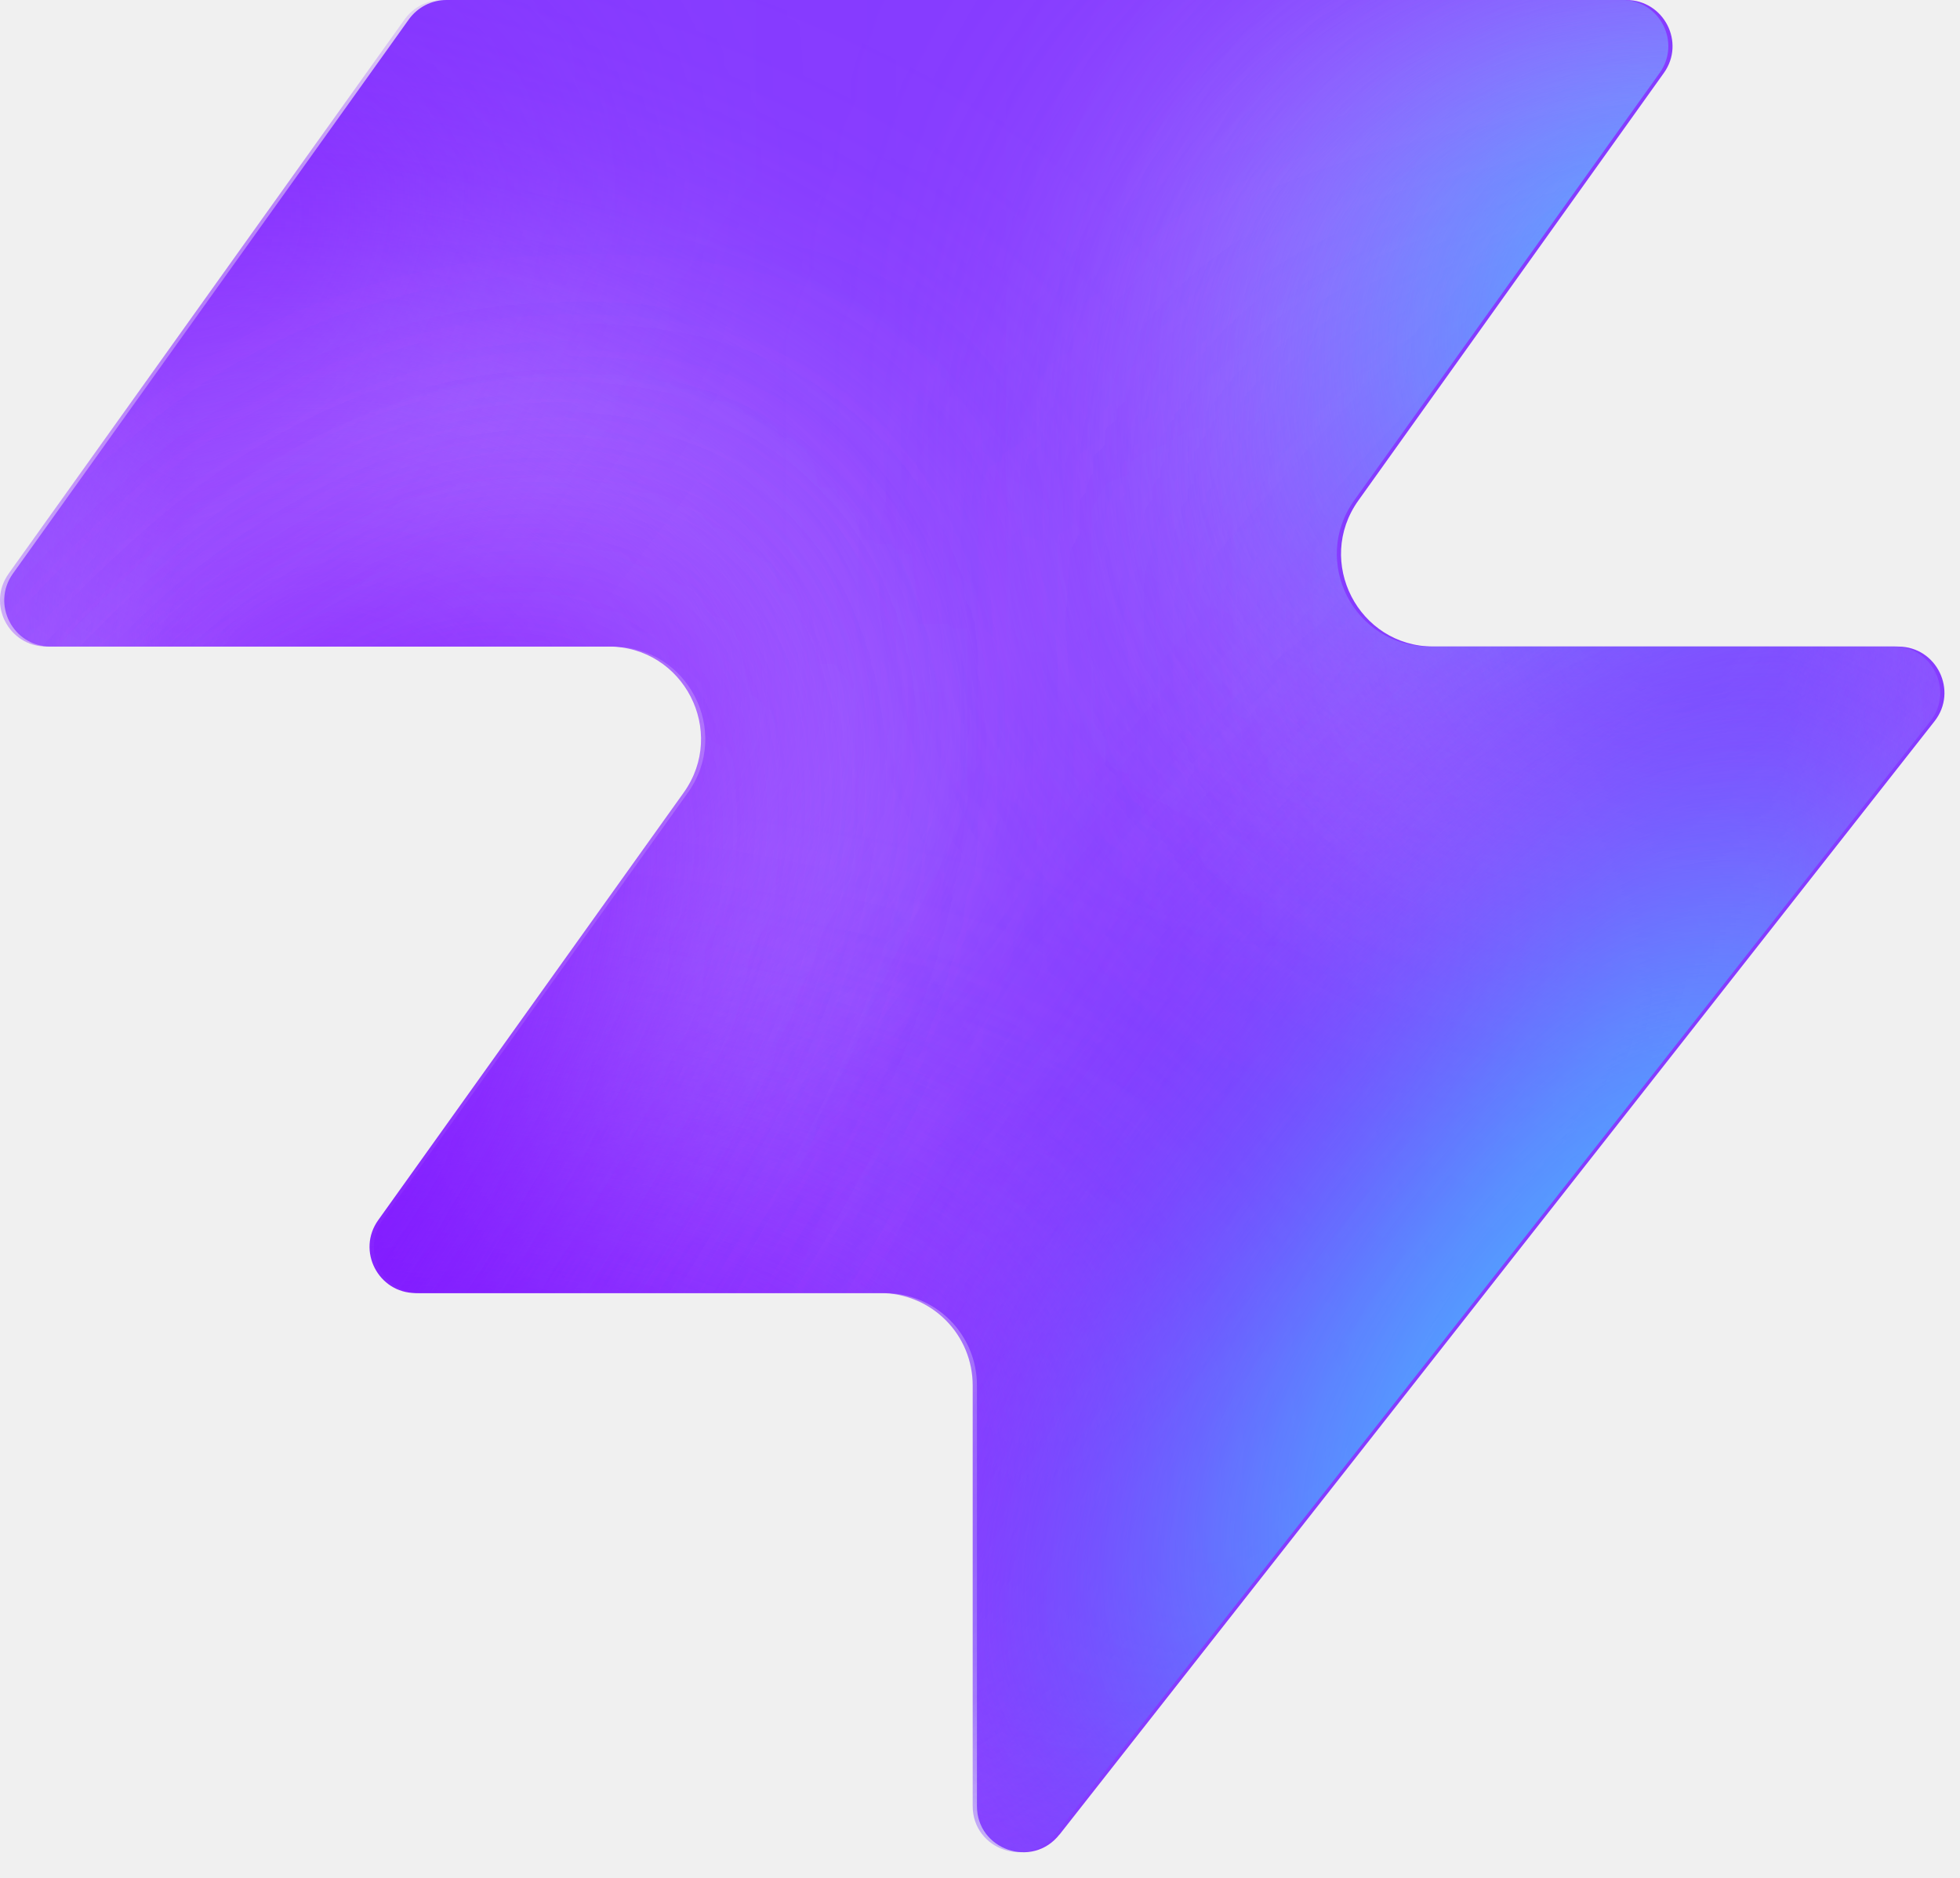
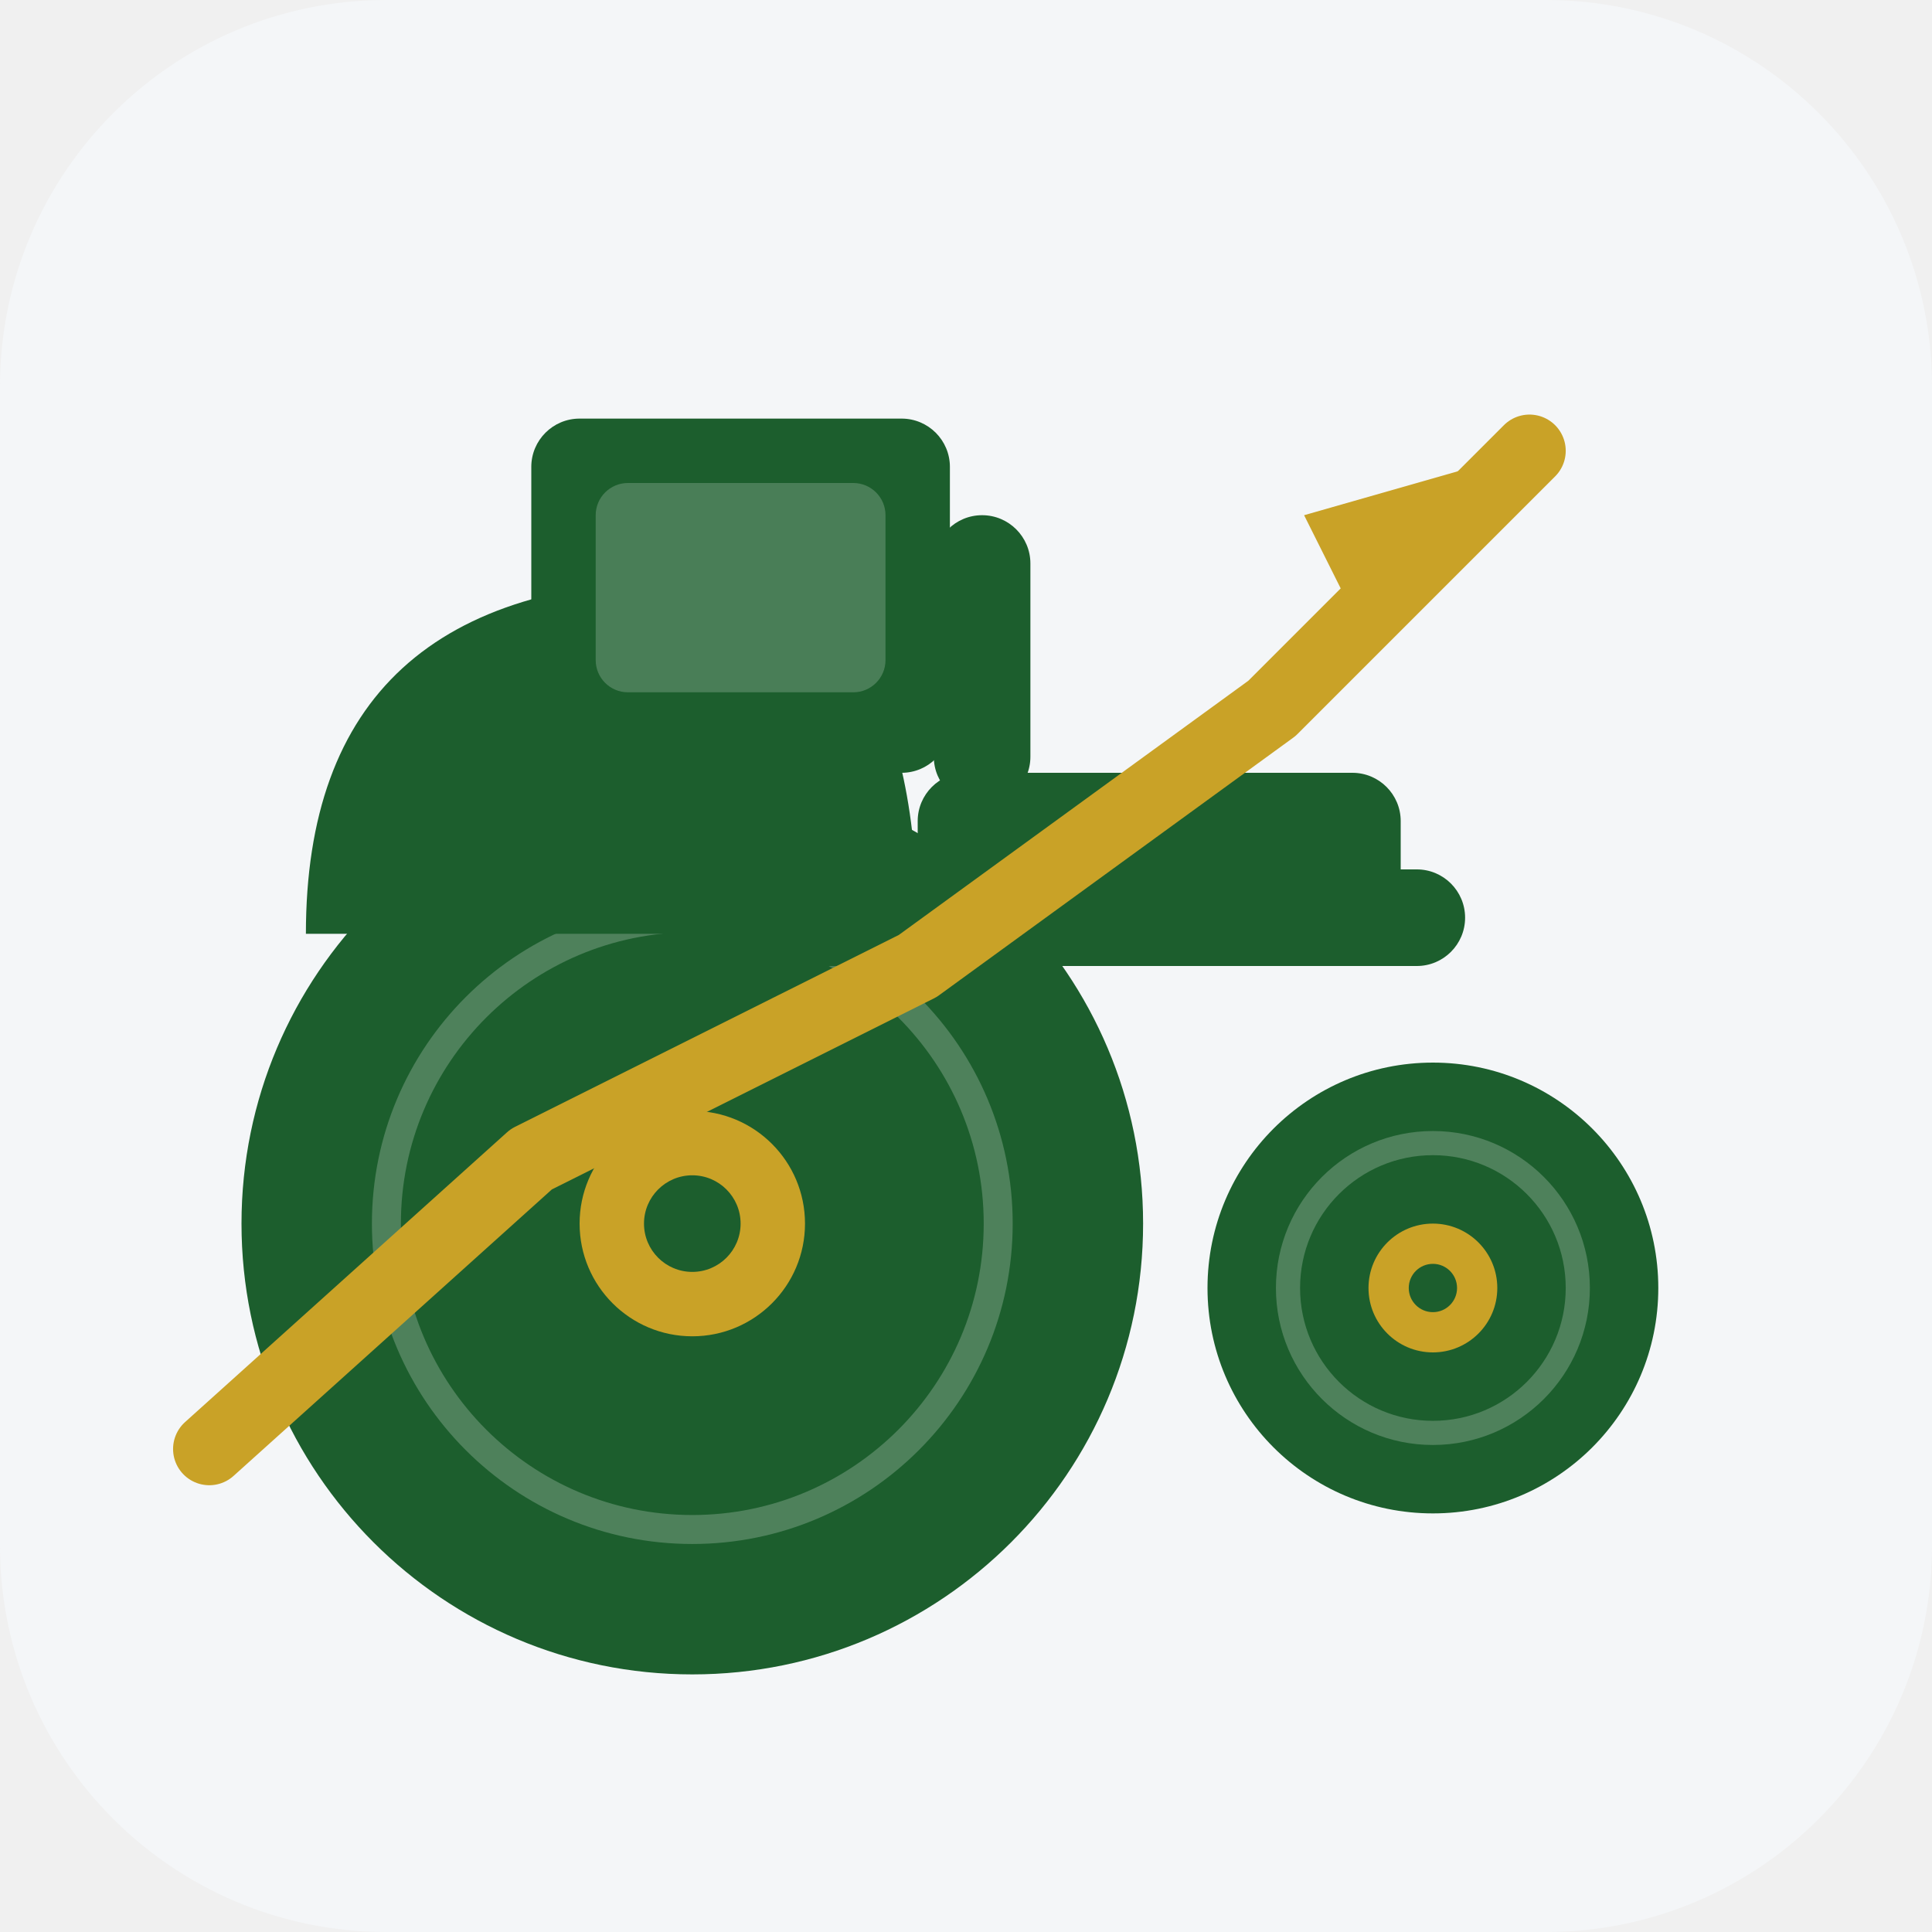
- <svg xmlns="http://www.w3.org/2000/svg" width="48" height="46" fill="none" viewBox="0 0 48 46">
-   <path fill="#863bff" d="M25.946 44.938c-.664.845-2.021.375-2.021-.698V33.937a2.26 2.26 0 0 0-2.262-2.262H10.287c-.92 0-1.456-1.04-.92-1.788l7.48-10.471c1.07-1.497 0-3.578-1.842-3.578H1.237c-.92 0-1.456-1.04-.92-1.788L10.013.474c.214-.297.556-.474.92-.474h28.894c.92 0 1.456 1.04.92 1.788l-7.48 10.471c-1.07 1.498 0 3.579 1.842 3.579h11.377c.943 0 1.473 1.088.89 1.83L25.947 44.94z" style="fill:#863bff;fill:color(display-p3 .525 .23 1);fill-opacity:1" />
-   <mask id="a" width="48" height="46" x="0" y="0" maskUnits="userSpaceOnUse" style="mask-type:alpha">
-     <path fill="#000" d="M25.842 44.938c-.664.844-2.021.375-2.021-.698V33.937a2.26 2.26 0 0 0-2.262-2.262H10.183c-.92 0-1.456-1.04-.92-1.788l7.48-10.471c1.07-1.498 0-3.579-1.842-3.579H1.133c-.92 0-1.456-1.04-.92-1.787L9.91.473c.214-.297.556-.474.92-.474h28.894c.92 0 1.456 1.04.92 1.788l-7.48 10.471c-1.07 1.498 0 3.578 1.842 3.578h11.377c.943 0 1.473 1.088.89 1.832L25.843 44.94z" style="fill:#000;fill-opacity:1" />
-   </mask>
-   <g mask="url(#a)">
-     <g filter="url(#b)">
-       <ellipse cx="5.508" cy="14.704" fill="#ede6ff" rx="5.508" ry="14.704" style="fill:#ede6ff;fill:color(display-p3 .927 .903 1);fill-opacity:1" transform="matrix(.00324 1 1 -.00324 -4.47 31.516)" />
-     </g>
-     <g filter="url(#c)">
-       <ellipse cx="10.399" cy="29.851" fill="#ede6ff" rx="10.399" ry="29.851" style="fill:#ede6ff;fill:color(display-p3 .927 .903 1);fill-opacity:1" transform="matrix(.00324 1 1 -.00324 -39.328 7.883)" />
-     </g>
-     <g filter="url(#d)">
-       <ellipse cx="5.508" cy="30.487" fill="#7e14ff" rx="5.508" ry="30.487" style="fill:#7e14ff;fill:color(display-p3 .492 .077 1);fill-opacity:1" transform="rotate(89.814 -25.913 -14.639)scale(1 -1)" />
-     </g>
-     <g filter="url(#e)">
-       <ellipse cx="5.508" cy="30.599" fill="#7e14ff" rx="5.508" ry="30.599" style="fill:#7e14ff;fill:color(display-p3 .492 .077 1);fill-opacity:1" transform="rotate(89.814 -32.644 -3.334)scale(1 -1)" />
-     </g>
-     <g filter="url(#f)">
-       <ellipse cx="5.508" cy="30.599" fill="#7e14ff" rx="5.508" ry="30.599" style="fill:#7e14ff;fill:color(display-p3 .492 .077 1);fill-opacity:1" transform="matrix(.00324 1 1 -.00324 -34.34 30.47)" />
-     </g>
-     <g filter="url(#g)">
-       <ellipse cx="14.072" cy="22.078" fill="#ede6ff" rx="14.072" ry="22.078" style="fill:#ede6ff;fill:color(display-p3 .927 .903 1);fill-opacity:1" transform="rotate(93.35 24.506 48.493)scale(-1 1)" />
-     </g>
-     <g filter="url(#h)">
-       <ellipse cx="3.47" cy="21.501" fill="#7e14ff" rx="3.47" ry="21.501" style="fill:#7e14ff;fill:color(display-p3 .492 .077 1);fill-opacity:1" transform="rotate(89.009 28.708 47.59)scale(-1 1)" />
-     </g>
-     <g filter="url(#i)">
-       <ellipse cx="3.47" cy="21.501" fill="#7e14ff" rx="3.47" ry="21.501" style="fill:#7e14ff;fill:color(display-p3 .492 .077 1);fill-opacity:1" transform="rotate(89.009 28.708 47.59)scale(-1 1)" />
-     </g>
-     <g filter="url(#j)">
-       <ellipse cx=".387" cy="8.972" fill="#7e14ff" rx="4.407" ry="29.108" style="fill:#7e14ff;fill:color(display-p3 .492 .077 1);fill-opacity:1" transform="rotate(39.51 .387 8.972)" />
-     </g>
-     <g filter="url(#k)">
-       <ellipse cx="47.523" cy="-6.092" fill="#7e14ff" rx="4.407" ry="29.108" style="fill:#7e14ff;fill:color(display-p3 .492 .077 1);fill-opacity:1" transform="rotate(37.892 47.523 -6.092)" />
-     </g>
-     <g filter="url(#l)">
-       <ellipse cx="41.412" cy="6.333" fill="#47bfff" rx="5.971" ry="9.665" style="fill:#47bfff;fill:color(display-p3 .28 .748 1);fill-opacity:1" transform="rotate(37.892 41.412 6.333)" />
-     </g>
-     <g filter="url(#m)">
-       <ellipse cx="-1.879" cy="38.332" fill="#7e14ff" rx="4.407" ry="29.108" style="fill:#7e14ff;fill:color(display-p3 .492 .077 1);fill-opacity:1" transform="rotate(37.892 -1.88 38.332)" />
-     </g>
-     <g filter="url(#n)">
-       <ellipse cx="-1.879" cy="38.332" fill="#7e14ff" rx="4.407" ry="29.108" style="fill:#7e14ff;fill:color(display-p3 .492 .077 1);fill-opacity:1" transform="rotate(37.892 -1.88 38.332)" />
-     </g>
-     <g filter="url(#o)">
-       <ellipse cx="35.651" cy="29.907" fill="#7e14ff" rx="4.407" ry="29.108" style="fill:#7e14ff;fill:color(display-p3 .492 .077 1);fill-opacity:1" transform="rotate(37.892 35.651 29.907)" />
-     </g>
-     <g filter="url(#p)">
-       <ellipse cx="38.418" cy="32.4" fill="#47bfff" rx="5.971" ry="15.297" style="fill:#47bfff;fill:color(display-p3 .28 .748 1);fill-opacity:1" transform="rotate(37.892 38.418 32.4)" />
-     </g>
+ <svg xmlns="http://www.w3.org/2000/svg" viewBox="0 0 120 120" width="48" height="48">
+   <rect width="120" height="120" rx="24" fill="#F4F6F8" />
+   <g transform="translate(5, 10)">
+     <circle cx="38" cy="66" r="28" fill="#1C5E2D" />
+     <circle cx="38" cy="66" r="19" fill="none" stroke="white" stroke-width="1.8" stroke-opacity="0.22" />
+     <circle cx="38" cy="66" r="7" fill="#C9A227" />
+     <circle cx="38" cy="66" r="3" fill="#1C5E2D" />
+     <circle cx="84" cy="70" r="14" fill="#1C5E2D" />
+     <circle cx="84" cy="70" r="9" fill="none" stroke="white" stroke-width="1.5" stroke-opacity="0.22" />
+     <circle cx="84" cy="70" r="4" fill="#C9A227" />
+     <circle cx="84" cy="70" r="1.5" fill="#1C5E2D" />
+     <rect x="36" y="44" width="50" height="6" rx="3" fill="#1C5E2D" />
+     <path d="M14,48 Q14,26 38,26 Q52,26 52,48 Z" fill="#1C5E2D" />
+     <rect x="52" y="38" width="30" height="12" rx="3" fill="#1C5E2D" />
+     <rect x="53" y="22" width="6" height="18" rx="3" fill="#1C5E2D" />
+     <rect x="28" y="16" width="26" height="22" rx="3" fill="#1C5E2D" />
+     <rect x="32" y="20" width="18" height="13" rx="2" fill="white" fill-opacity="0.2" />
+     <path d="M 8,80 L 28,62 L 52,50 L 74,34 L 90,18" stroke="#C9A227" stroke-width="4.5" stroke-linecap="round" stroke-linejoin="round" fill="none" />
+     <polygon points="90,18 76,22 80,30" fill="#C9A227" />
  </g>
-   <defs>
-     <filter id="b" width="60.045" height="41.654" x="-19.77" y="16.149" color-interpolation-filters="sRGB" filterUnits="userSpaceOnUse">
-       <feFlood flood-opacity="0" result="BackgroundImageFix" />
-       <feBlend in="SourceGraphic" in2="BackgroundImageFix" result="shape" />
-       <feGaussianBlur result="effect1_foregroundBlur_2002_17158" stdDeviation="7.659" />
-     </filter>
-     <filter id="c" width="90.34" height="51.437" x="-54.613" y="-7.533" color-interpolation-filters="sRGB" filterUnits="userSpaceOnUse">
-       <feFlood flood-opacity="0" result="BackgroundImageFix" />
-       <feBlend in="SourceGraphic" in2="BackgroundImageFix" result="shape" />
-       <feGaussianBlur result="effect1_foregroundBlur_2002_17158" stdDeviation="7.659" />
-     </filter>
-     <filter id="d" width="79.355" height="29.4" x="-49.64" y="2.03" color-interpolation-filters="sRGB" filterUnits="userSpaceOnUse">
-       <feFlood flood-opacity="0" result="BackgroundImageFix" />
-       <feBlend in="SourceGraphic" in2="BackgroundImageFix" result="shape" />
-       <feGaussianBlur result="effect1_foregroundBlur_2002_17158" stdDeviation="4.596" />
-     </filter>
-     <filter id="e" width="79.579" height="29.4" x="-45.045" y="20.029" color-interpolation-filters="sRGB" filterUnits="userSpaceOnUse">
-       <feFlood flood-opacity="0" result="BackgroundImageFix" />
-       <feBlend in="SourceGraphic" in2="BackgroundImageFix" result="shape" />
-       <feGaussianBlur result="effect1_foregroundBlur_2002_17158" stdDeviation="4.596" />
-     </filter>
-     <filter id="f" width="79.579" height="29.4" x="-43.513" y="21.178" color-interpolation-filters="sRGB" filterUnits="userSpaceOnUse">
-       <feFlood flood-opacity="0" result="BackgroundImageFix" />
-       <feBlend in="SourceGraphic" in2="BackgroundImageFix" result="shape" />
-       <feGaussianBlur result="effect1_foregroundBlur_2002_17158" stdDeviation="4.596" />
-     </filter>
-     <filter id="g" width="74.749" height="58.852" x="15.756" y="-17.901" color-interpolation-filters="sRGB" filterUnits="userSpaceOnUse">
-       <feFlood flood-opacity="0" result="BackgroundImageFix" />
-       <feBlend in="SourceGraphic" in2="BackgroundImageFix" result="shape" />
-       <feGaussianBlur result="effect1_foregroundBlur_2002_17158" stdDeviation="7.659" />
-     </filter>
-     <filter id="h" width="61.377" height="25.362" x="23.548" y="2.284" color-interpolation-filters="sRGB" filterUnits="userSpaceOnUse">
-       <feFlood flood-opacity="0" result="BackgroundImageFix" />
-       <feBlend in="SourceGraphic" in2="BackgroundImageFix" result="shape" />
-       <feGaussianBlur result="effect1_foregroundBlur_2002_17158" stdDeviation="4.596" />
-     </filter>
-     <filter id="i" width="61.377" height="25.362" x="23.548" y="2.284" color-interpolation-filters="sRGB" filterUnits="userSpaceOnUse">
-       <feFlood flood-opacity="0" result="BackgroundImageFix" />
-       <feBlend in="SourceGraphic" in2="BackgroundImageFix" result="shape" />
-       <feGaussianBlur result="effect1_foregroundBlur_2002_17158" stdDeviation="4.596" />
-     </filter>
-     <filter id="j" width="56.045" height="63.649" x="-27.636" y="-22.853" color-interpolation-filters="sRGB" filterUnits="userSpaceOnUse">
-       <feFlood flood-opacity="0" result="BackgroundImageFix" />
-       <feBlend in="SourceGraphic" in2="BackgroundImageFix" result="shape" />
-       <feGaussianBlur result="effect1_foregroundBlur_2002_17158" stdDeviation="4.596" />
-     </filter>
-     <filter id="k" width="54.814" height="64.646" x="20.116" y="-38.415" color-interpolation-filters="sRGB" filterUnits="userSpaceOnUse">
-       <feFlood flood-opacity="0" result="BackgroundImageFix" />
-       <feBlend in="SourceGraphic" in2="BackgroundImageFix" result="shape" />
-       <feGaussianBlur result="effect1_foregroundBlur_2002_17158" stdDeviation="4.596" />
-     </filter>
-     <filter id="l" width="33.541" height="35.313" x="24.641" y="-11.323" color-interpolation-filters="sRGB" filterUnits="userSpaceOnUse">
-       <feFlood flood-opacity="0" result="BackgroundImageFix" />
-       <feBlend in="SourceGraphic" in2="BackgroundImageFix" result="shape" />
-       <feGaussianBlur result="effect1_foregroundBlur_2002_17158" stdDeviation="4.596" />
-     </filter>
-     <filter id="m" width="54.814" height="64.646" x="-29.286" y="6.009" color-interpolation-filters="sRGB" filterUnits="userSpaceOnUse">
-       <feFlood flood-opacity="0" result="BackgroundImageFix" />
-       <feBlend in="SourceGraphic" in2="BackgroundImageFix" result="shape" />
-       <feGaussianBlur result="effect1_foregroundBlur_2002_17158" stdDeviation="4.596" />
-     </filter>
-     <filter id="n" width="54.814" height="64.646" x="-29.286" y="6.009" color-interpolation-filters="sRGB" filterUnits="userSpaceOnUse">
-       <feFlood flood-opacity="0" result="BackgroundImageFix" />
-       <feBlend in="SourceGraphic" in2="BackgroundImageFix" result="shape" />
-       <feGaussianBlur result="effect1_foregroundBlur_2002_17158" stdDeviation="4.596" />
-     </filter>
-     <filter id="o" width="54.814" height="64.646" x="8.244" y="-2.416" color-interpolation-filters="sRGB" filterUnits="userSpaceOnUse">
-       <feFlood flood-opacity="0" result="BackgroundImageFix" />
-       <feBlend in="SourceGraphic" in2="BackgroundImageFix" result="shape" />
-       <feGaussianBlur result="effect1_foregroundBlur_2002_17158" stdDeviation="4.596" />
-     </filter>
-     <filter id="p" width="39.409" height="43.623" x="18.713" y="10.588" color-interpolation-filters="sRGB" filterUnits="userSpaceOnUse">
-       <feFlood flood-opacity="0" result="BackgroundImageFix" />
-       <feBlend in="SourceGraphic" in2="BackgroundImageFix" result="shape" />
-       <feGaussianBlur result="effect1_foregroundBlur_2002_17158" stdDeviation="4.596" />
-     </filter>
-   </defs>
</svg>
